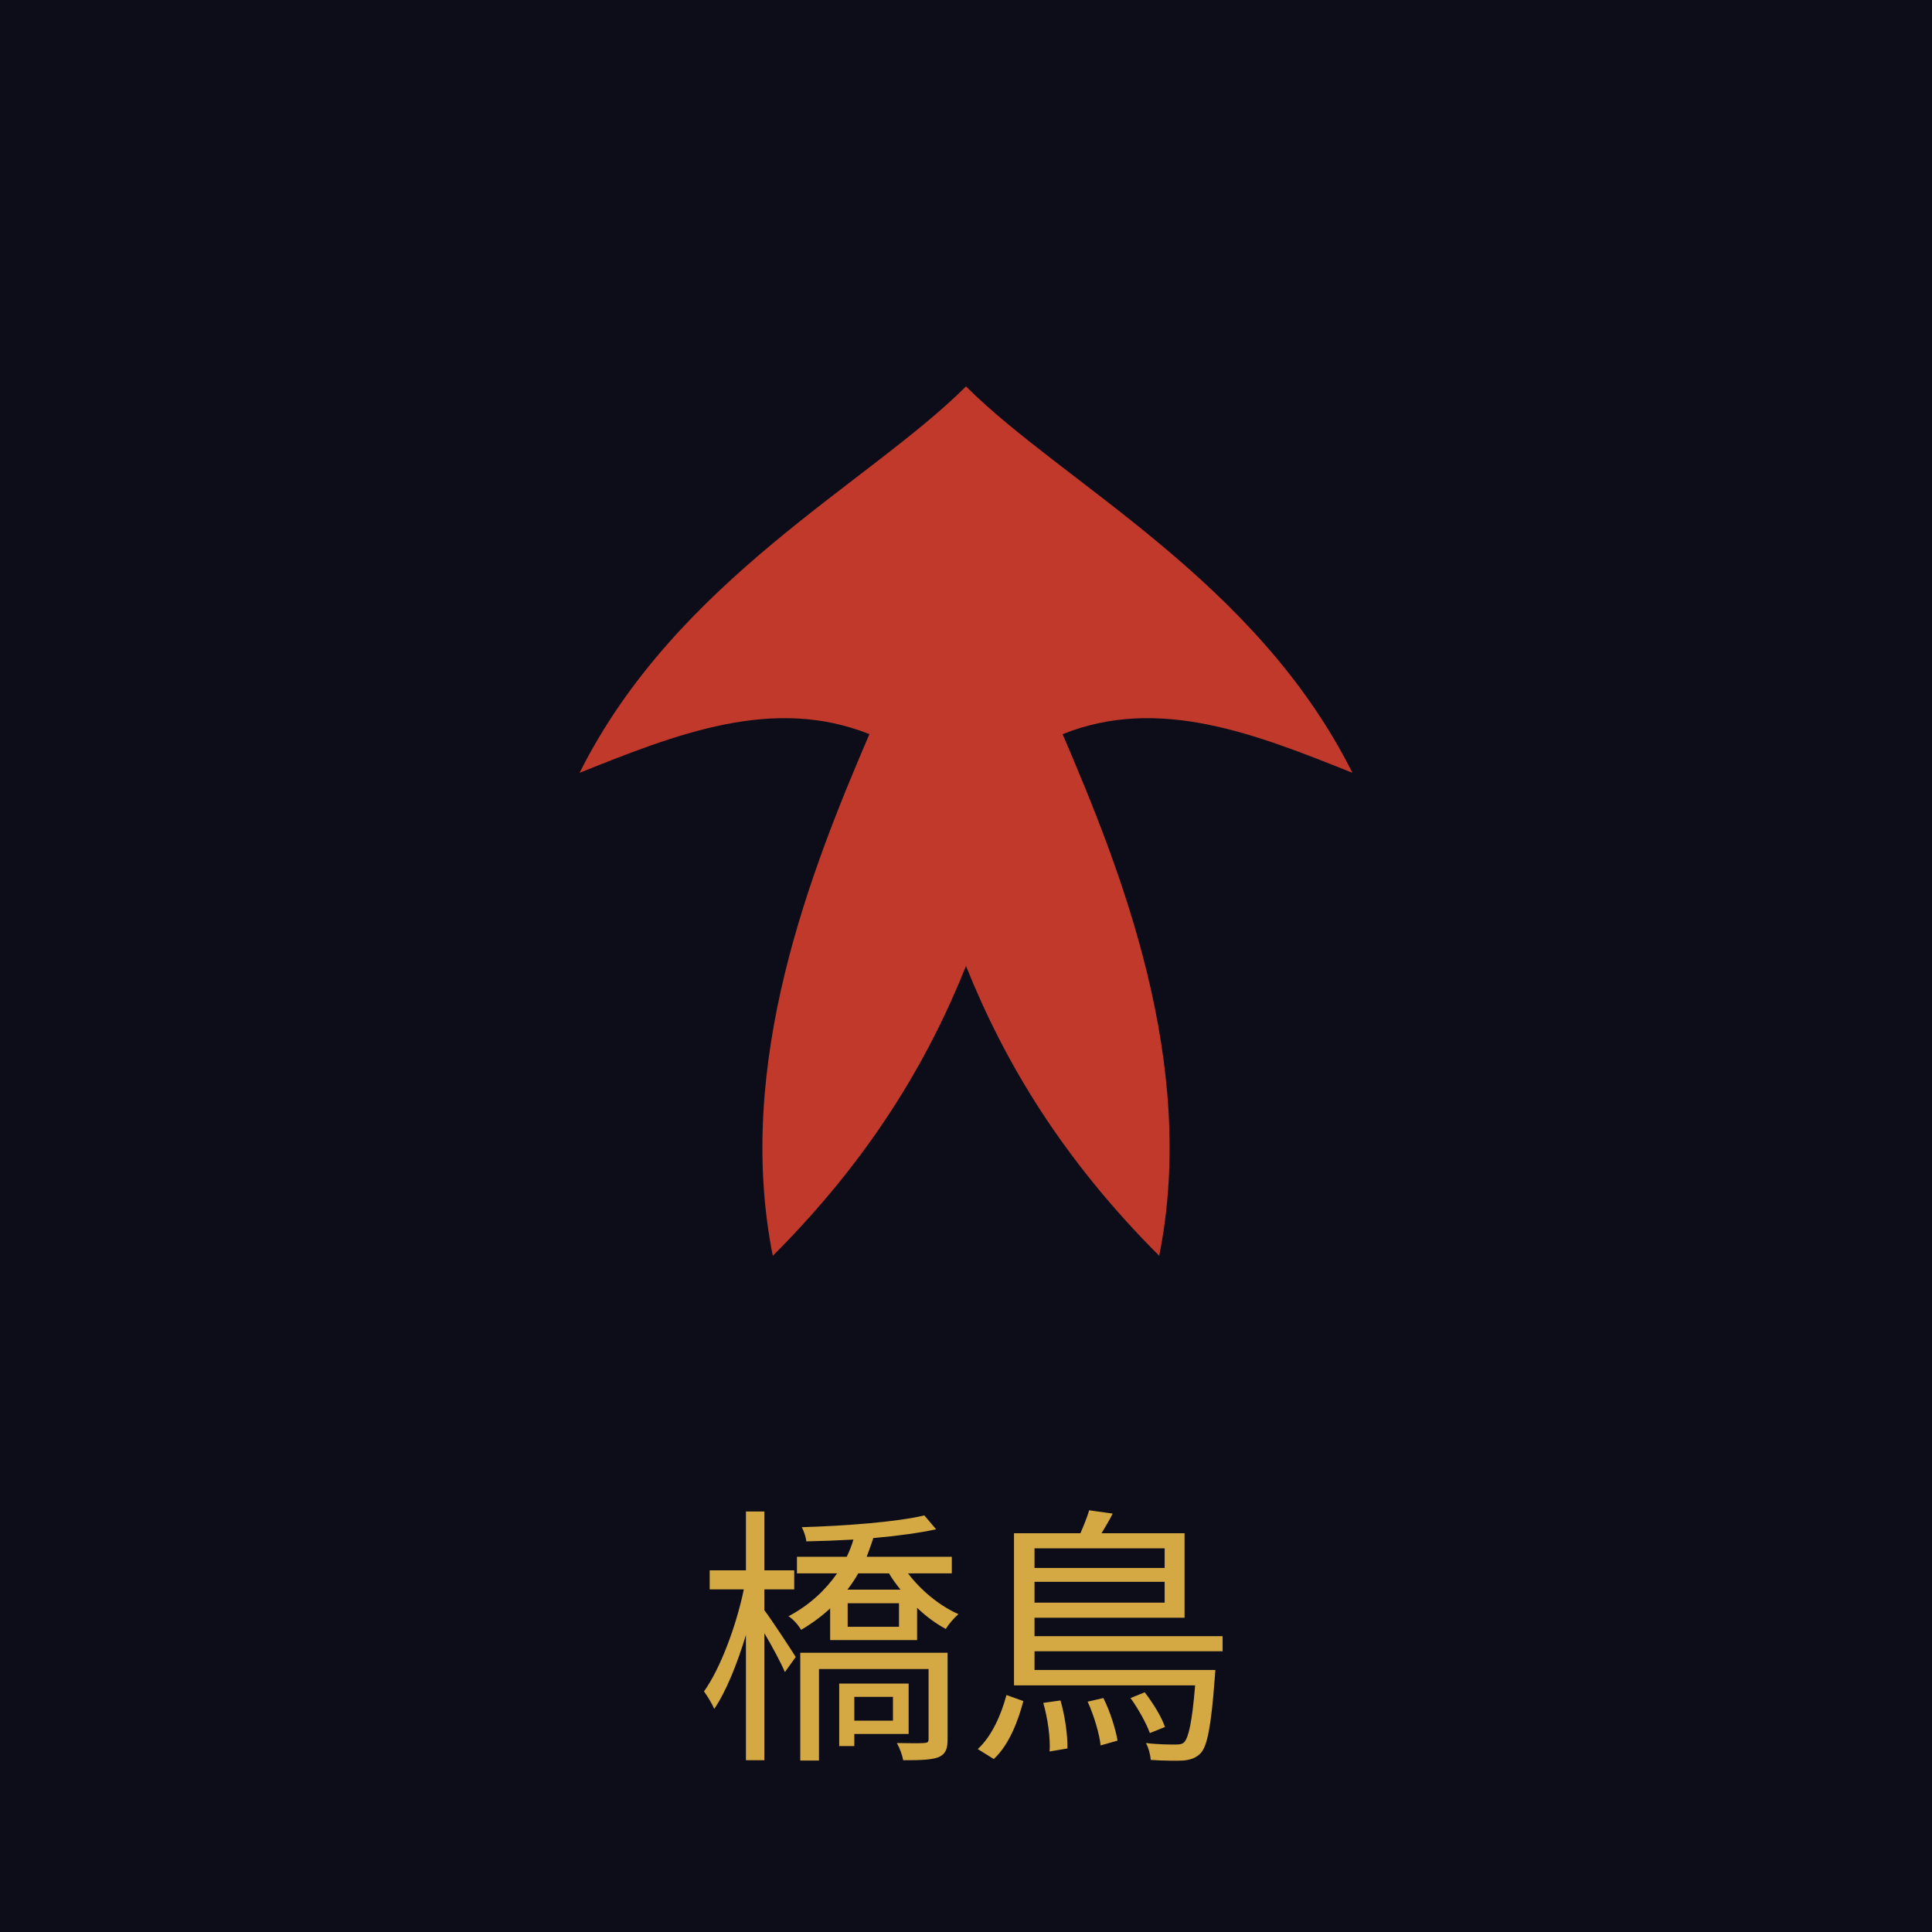
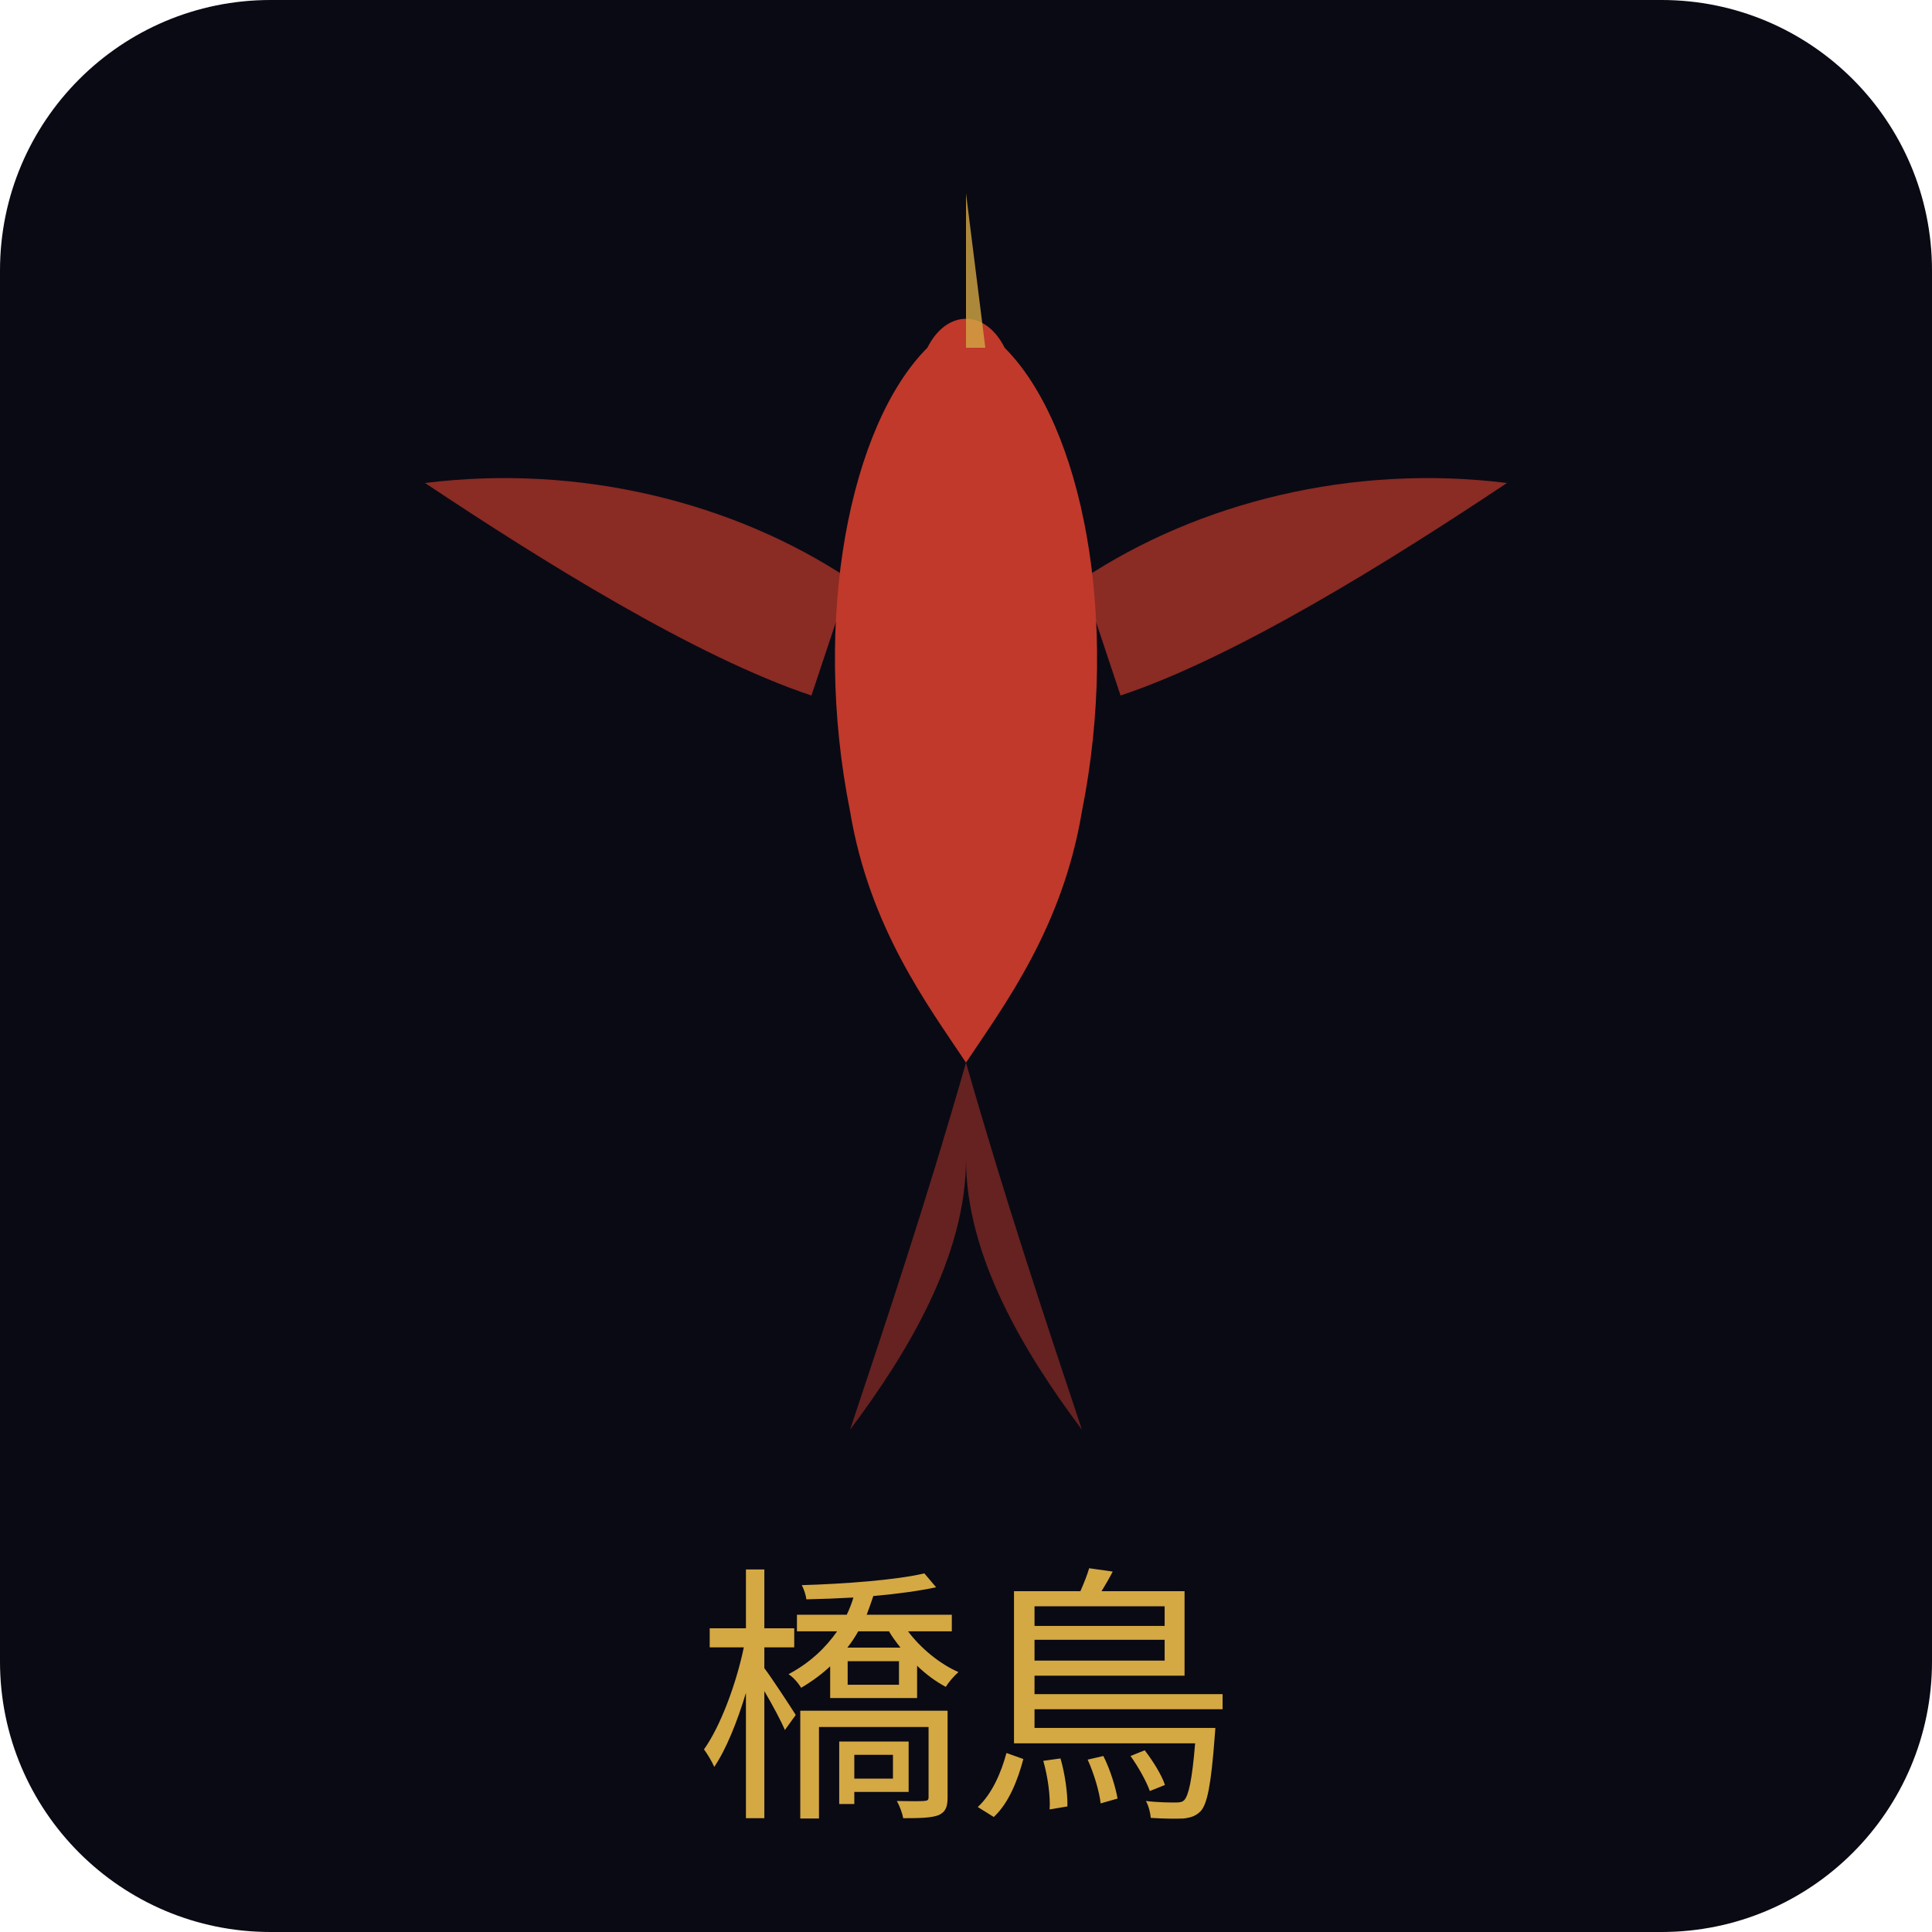
<svg xmlns="http://www.w3.org/2000/svg" viewBox="0 0 100 100">
-   <rect width="100" height="100" fill="#0d0d1a" />
-   <path d="M50 20 C45 25 35 30 30 40 C35 38 40 36 45 38 C42 45 38 55 40 65 C45 60 48 55 50 50 C52 55 55 60 60 65 C62 55 58 45 55 38 C60 36 65 38 70 40 C65 30 55 25 50 20Z" fill="#c0392b" />
-   <text x="50" y="90" text-anchor="middle" font-family="serif" font-size="14" fill="#d4a843">橋鳥</text>
+   <rect width="100" height="100" rx="14" fill="#0a0a14" />
+   <path d="M52 18 C56 22 58 32 56 42 C55 48 52 52 50 55 C48 52 45 48 44 42 C42 32 44 22 48 18 C49 16 51 16 52 18Z" fill="#c0392b" />
+   <path d="M56 30 C62 26 70 24 78 25 C72 29 64 34 58 36Z" fill="#c0392b" opacity="0.7" />
+   <path d="M44 30 C38 26 30 24 22 25 C28 29 36 34 42 36Z" fill="#c0392b" opacity="0.7" />
+   <path d="M50 18 L50 10 L51 18Z" fill="#d4a843" opacity="0.8" />
+   <path d="M50 55 C48 62 46 68 44 74 C47 70 50 65 50 60 C50 65 53 70 56 74 C54 68 52 62 50 55Z" fill="#c0392b" opacity="0.5" />
+   <text x="50" y="93" text-anchor="middle" font-family="serif" font-size="14" fill="#d4a843">橋鳥</text>
</svg>
